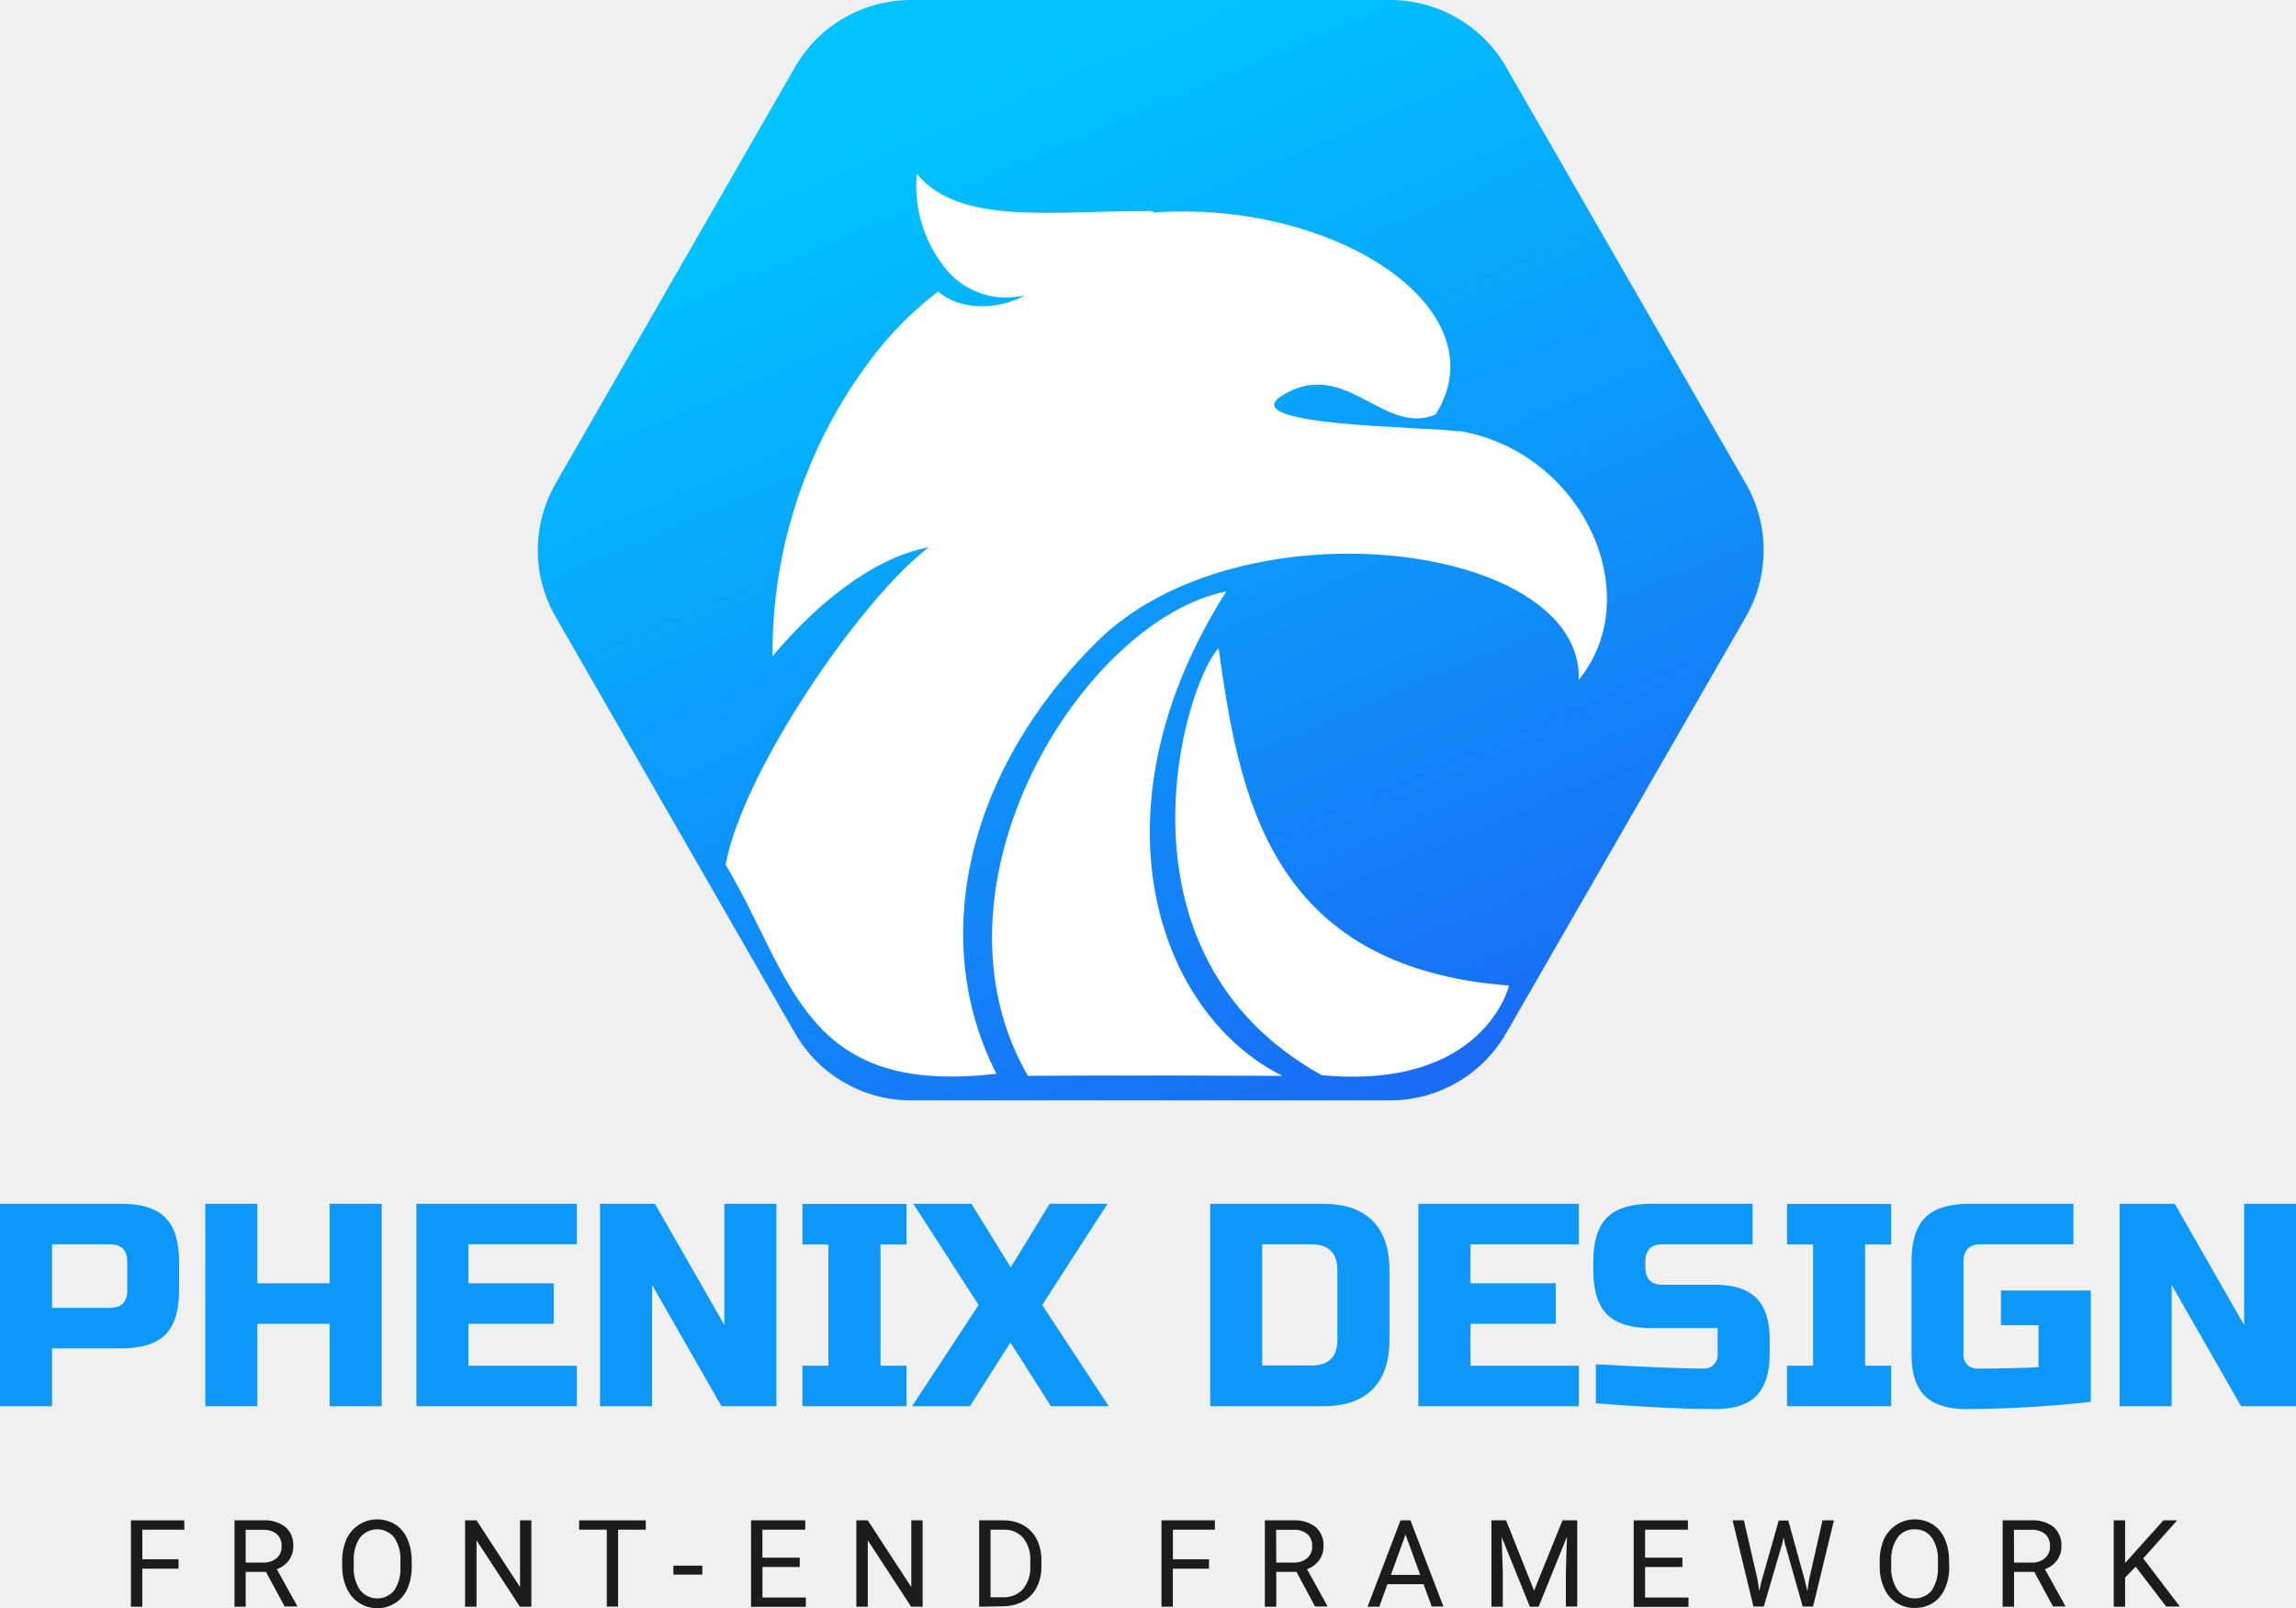
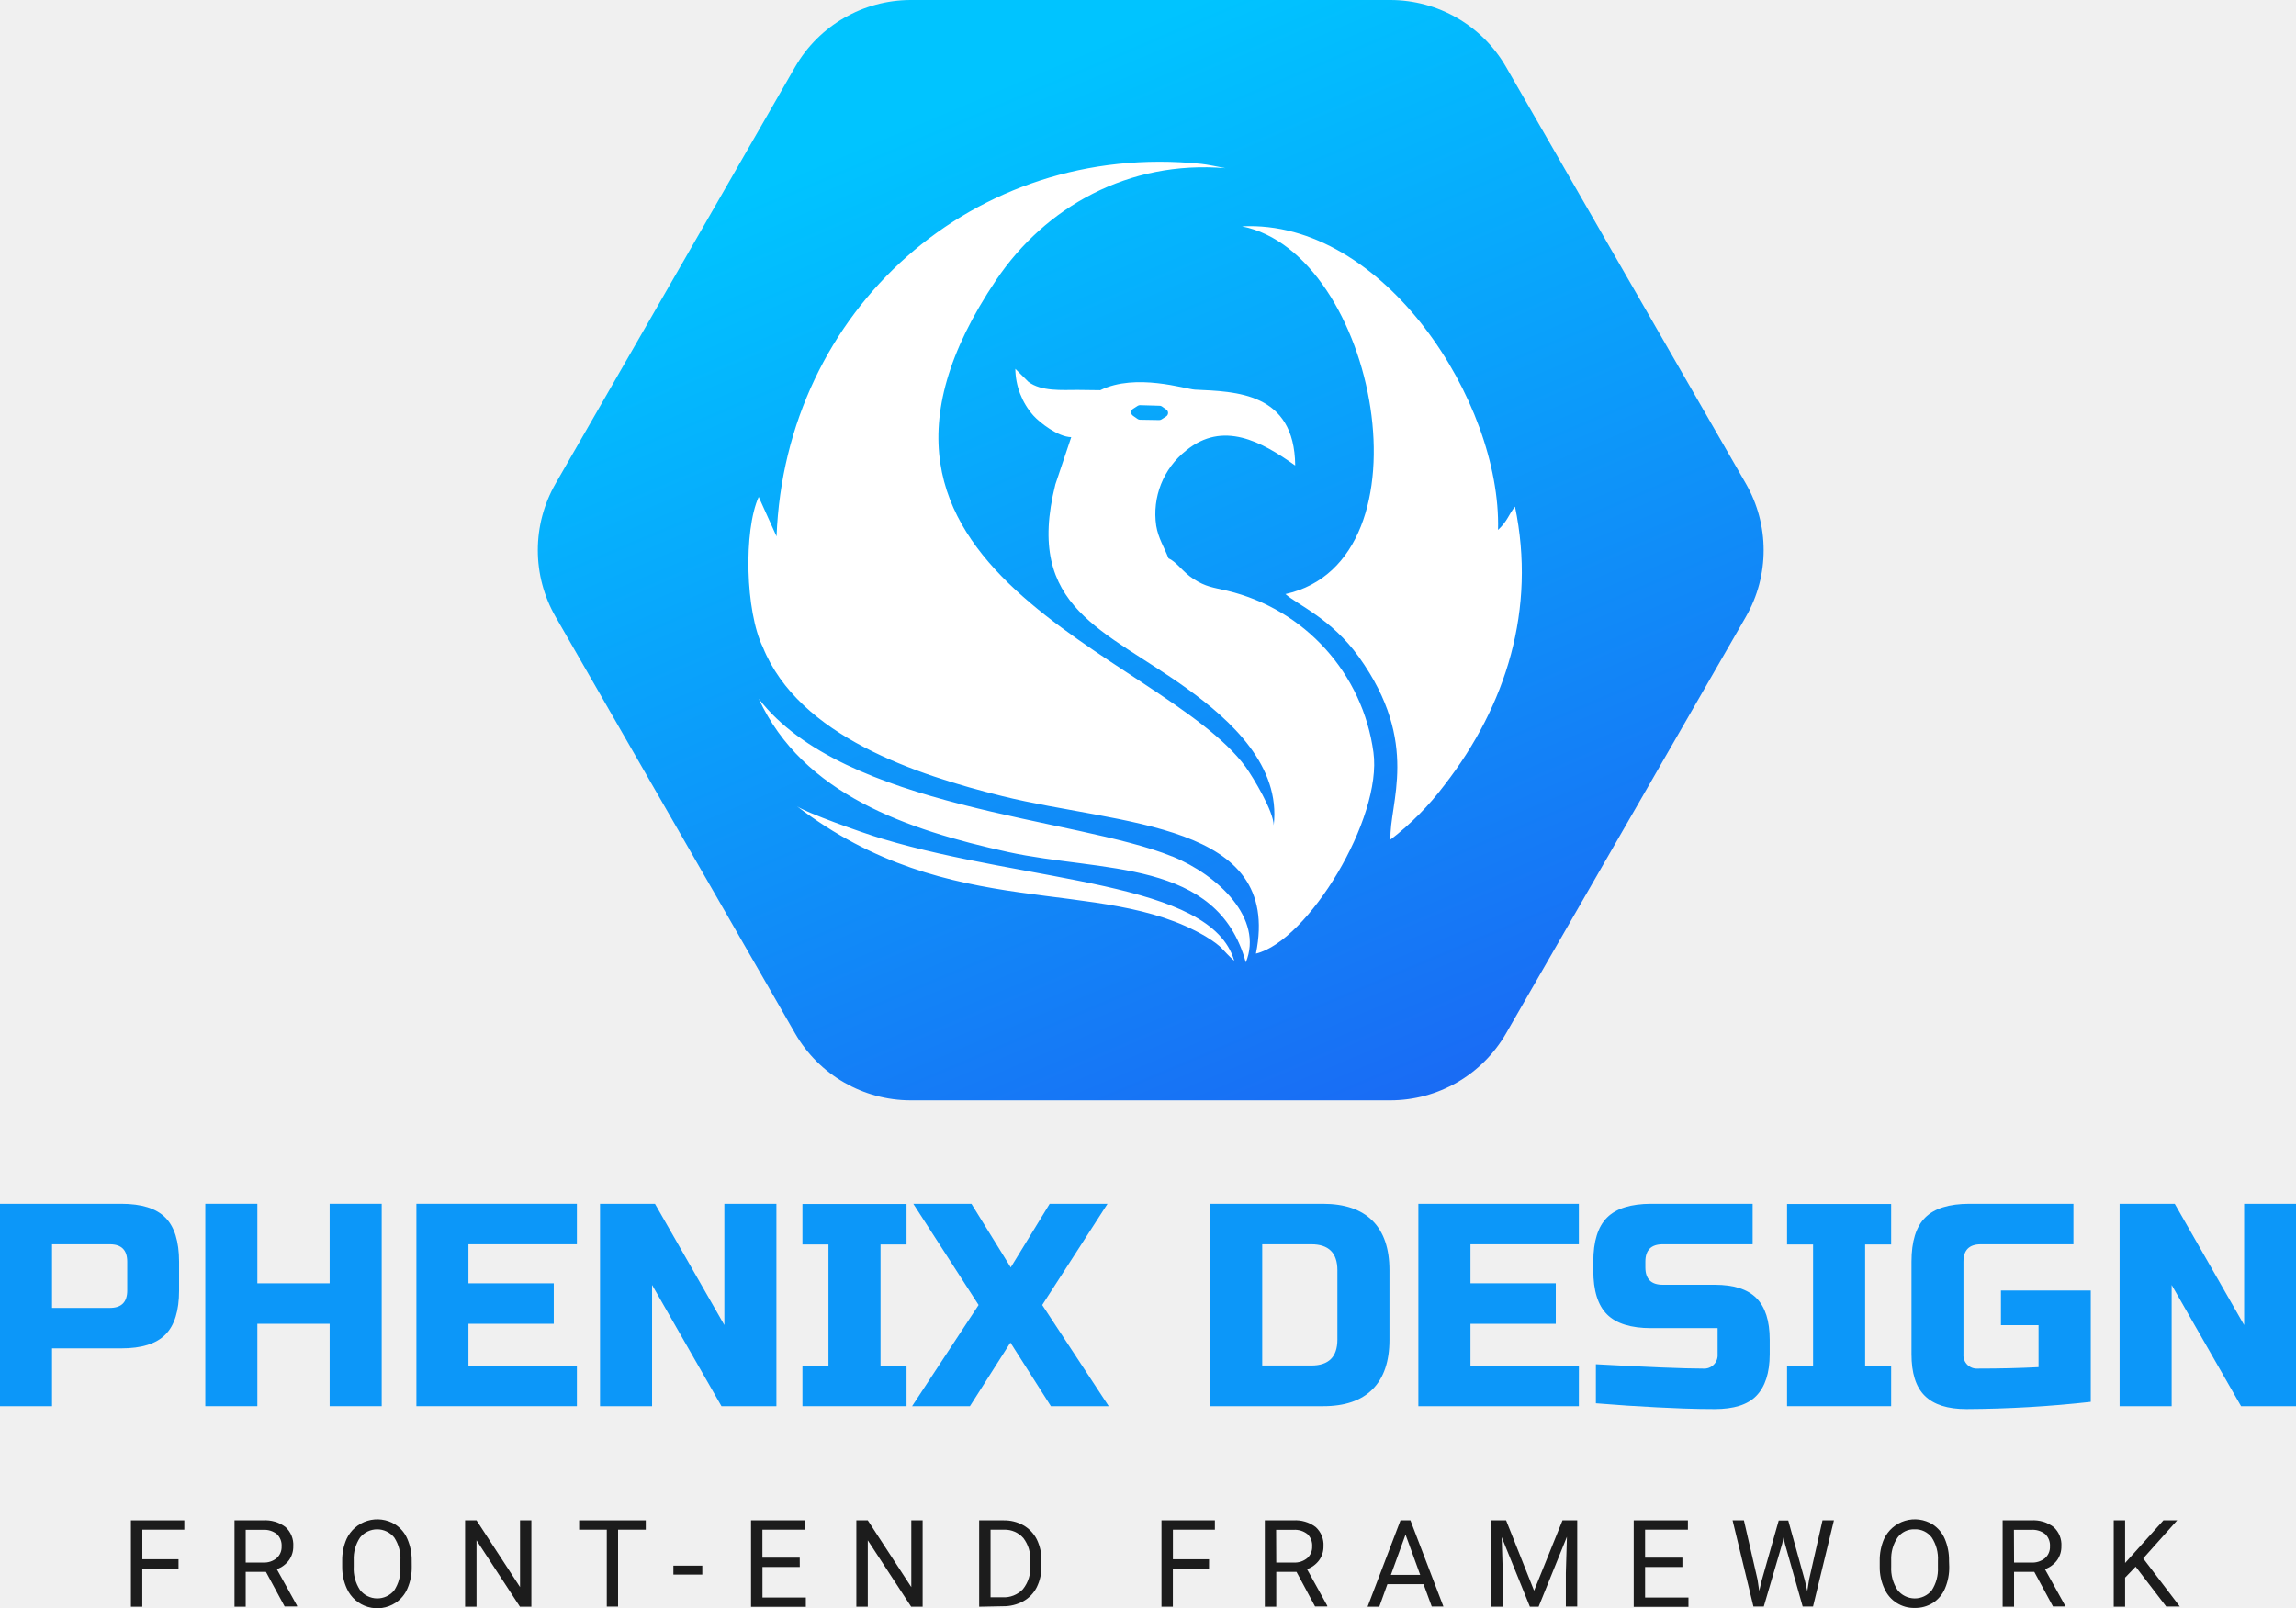
<svg xmlns="http://www.w3.org/2000/svg" viewBox="0 0 492.28 344.78">
  <defs>
-     <style>.cls-1{fill:url(#linear-gradient);}.cls-2{fill:#fff;}.cls-3{fill:#0c97f9;}.cls-4{fill:#1c1c1c;}</style>
+     <style>.cls-1{fill:none;}.cls-2{fill:url(#linear-gradient);}.cls-3{clip-path:url(#clip-path);}.cls-4{fill:#fff;fill-rule:evenodd;}.cls-5{fill:#0c97f9;}.cls-6{fill:#1c1c1c;}</style>
    <linearGradient id="linear-gradient" x1="-44.27" y1="738.28" x2="-43.36" y2="736.35" gradientTransform="matrix(123.63, 0, 0, -111, 5675.28, 81974.36)" gradientUnits="userSpaceOnUse">
      <stop offset="0" stop-color="#00c4ff" />
      <stop offset="1" stop-color="#1a69f4" />
    </linearGradient>
+     <clipPath id="clip-path" transform="translate(-3.72)">
+       <rect class="cls-1" x="164.19" y="34.69" width="165.86" height="171.68" />
+     </clipPath>
  </defs>
  <g id="Layer_2" data-name="Layer 2">
    <g id="Layer_1-2" data-name="Layer 1">
      <g id="logo">
        <g id="phenix">
-           <path id="icon-base" class="cls-1" d="M301.81,0a28.65,28.65,0,0,1,24.8,14.32l51.44,89.38a28.65,28.65,0,0,1,0,28.55l-51.44,89.37a28.65,28.65,0,0,1-24.8,14.32H199a28.6,28.6,0,0,1-24.78-14.32l-51.38-89.37a28.67,28.67,0,0,1,0-28.56l51.38-89.37A28.64,28.64,0,0,1,199,0Z" transform="translate(-3.72)" />
-           <path id="phenix-3" class="cls-2" d="M266.65,126.81c-30.64,6.12-66.16,62.95-42.54,103.88,0,0,20-.18,54.58,0C251.81,217.32,236.82,173.79,266.65,126.81Z" transform="translate(-3.72)" />
-           <path id="phenix-2" class="cls-2" d="M265,139c-7.45,7.85-24.58,65.65,22.11,91.54,34.89,3.25,40.16-19.21,40.16-19.21C275.6,207.39,269.38,170.18,265,139Z" transform="translate(-3.72)" />
-           <path id="phenix-1" class="cls-2" d="M316.31,92.48c-6.2-1-48.53-1-37.6-7.73,13.46-8.24,21.7,8.85,32.82,4.12,14.12-22.45-21.44-46.19-60.8-43.29l.28-.31c-20.46-.25-41.32,3.43-50.72-8a28.06,28.06,0,0,0,6.88,21.16,16.58,16.58,0,0,0,12.34,5.36,20.34,20.34,0,0,0,3.89-.44c-7.32,4-15.41,2.26-18.52-.88-1.19.93-2.38,1.89-3.54,2.9a75.34,75.34,0,0,0-9.6,10,104.44,104.44,0,0,0-22.39,65.34c9.24-10.94,21.16-21,33.53-23.38-14.65,11.13-40,48.25-43.57,68.08,14.55,24.42,16.55,49.68,58.05,44.83-14.65-28.7-6.4-65.11,21.7-92.78,30.76-30.32,104.07-21.17,103.17,8.3,14.91-18.35.65-49.13-25.93-53.4Z" transform="translate(-3.72)" />
+           <path id="icon-base" class="cls-2" d="M301.81,0a28.65,28.65,0,0,1,24.8,14.32l51.44,89.38a28.65,28.65,0,0,1,0,28.55l-51.44,89.37a28.65,28.65,0,0,1-24.8,14.32H199a28.6,28.6,0,0,1-24.78-14.32l-51.38-89.37a28.67,28.67,0,0,1,0-28.56l51.38-89.37A28.64,28.64,0,0,1,199,0Z" transform="translate(-3.72)" />
+           <g class="cls-3">
+             <path class="cls-4" d="M270,48.53c28.83,5.69,41.52,71.73,9.33,78.85,2.63,2.34,9.83,5.26,15.72,13.45,13.35,18.57,6.43,31.56,6.81,39.2a60.78,60.78,0,0,0,11.54-11.67c13.31-17.13,19.71-37.78,15.15-59.73-1.42,1.75-1.51,3-3.64,5C325.64,86.17,300.37,47,270,48.53m-15,135.1c-20.55-8.36-70.28-10.11-88.6-33.8,9.47,20.5,31.83,28.12,53.43,32.86,20.08,4.41,44.88,1.36,51,23.67,3.84-9.35-5.87-18.7-15.79-22.73M268.35,206c-5-17.16-43.86-16.67-75.45-26.14-4.53-1.35-16.55-5.68-18.33-7,33.1,25.39,65,14.62,87.63,27.92,4,2.44,3.43,2.86,6.15,5.23M281.42,99.75c-.17-15.66-12.78-15.78-21.5-16.2-2-.1-12.66-3.64-20.29.12l-4.92-.06c-3.28,0-7.71.36-10.5-1.74l-2.35-2.34c-.11-.11-.29-.31-.45-.45a15.42,15.42,0,0,0,3.85,10c1.39,1.55,5.31,4.61,8.14,4.66L230,103.86c-6.7,26.67,10.69,31.08,28.34,43.87,9.33,6.75,20,16.51,18.47,29.25,0-3-4.4-10.28-6-12.52C252.69,139.75,175.11,122.69,217.33,60c10.53-15.62,28.31-25.68,49.14-23.94-1.86-.36-3.87-.78-5.17-.92-48.75-5-89.23,31.35-91.08,79.88l-3.83-8.48c-3.27,7.27-2.84,24.59.89,32.22,7.75,19.17,33.07,27.41,51.35,31.95C244,177,278.73,176.18,273,204.48c11.17-2.73,27.13-29,25.2-43.14a41.3,41.3,0,0,0-31.34-34.67c-3.17-.74-4.57-.82-7.23-2.52-2.29-1.46-3.63-3.69-5.37-4.42-.88-2.3-2.19-4.29-2.64-7a17.3,17.3,0,0,1,6.39-16.11c7.92-6.5,16.22-1.93,23.37,3.17M252.79,87.12l1,.7a.89.89,0,0,1-.05,1.48l-1,.64a.87.87,0,0,1-.5.13L248.11,90a.93.93,0,0,1-.49-.17l-1-.7a.89.89,0,0,1,.05-1.48l1-.64a.9.9,0,0,1,.51-.13l4.09.12A.93.93,0,0,1,252.79,87.12Z" transform="translate(-3.72)" />
+           </g>
        </g>
        <g id="logo-icon">
-           <path class="cls-3" d="M3.72,258.12h26q6.51,0,9.45,2.95t2.95,9.45v6.2q0,6.51-2.95,9.46t-9.45,2.94H14.88v12.4H3.72ZM31,270.52q0-3.72-3.72-3.72H14.88v13.64h12.4q3.72,0,3.72-3.72Z" transform="translate(-3.72)" />
-           <path class="cls-3" d="M85.56,301.52H74.4V283.85H58.9v17.67H47.74v-43.4H58.9v17.05H74.4V258.12H85.56Z" transform="translate(-3.72)" />
-           <path class="cls-3" d="M127.41,301.52H93v-43.4h34.41v8.68H104.16v8.37h18.29v8.68H104.16v9h23.25Z" transform="translate(-3.72)" />
-           <path class="cls-3" d="M170.19,301.52H158.41l-14.88-26v26H132.37v-43.4h11.78l14.88,26v-26h11.16Z" transform="translate(-3.72)" />
-           <path class="cls-3" d="M198.09,301.52H175.77v-8.68h5.58v-26h-5.58v-8.68h22.32v8.68h-5.58v26h5.58Z" transform="translate(-3.72)" />
-           <path class="cls-3" d="M228.78,258.12h12.4l-14,21.7,14.26,21.7h-12.4l-8.68-13.64-8.68,13.64h-12.4l14.26-21.7-14-21.7H212l8.43,13.64Z" transform="translate(-3.72)" />
-           <path class="cls-3" d="M287.37,258.12q7,0,10.63,3.63t3.63,10.63v14.88q0,7-3.63,10.64t-10.63,3.62H263.19v-43.4Zm3.1,14.26q0-5.58-5.58-5.58H274.35v26h10.54q5.58,0,5.58-5.58Z" transform="translate(-3.72)" />
-           <path class="cls-3" d="M342.24,301.52H307.83v-43.4h34.41v8.68H319v8.37h18.29v8.68H319v9h23.25Z" transform="translate(-3.72)" />
-           <path class="cls-3" d="M345.89,292.53q17,.93,23,.93a2.88,2.88,0,0,0,3.1-3.1v-5.58H357.74q-6.51,0-9.46-2.94t-2.94-9.46v-1.86q0-6.51,2.94-9.45t9.46-2.95H379.5v8.68H360.22q-3.72,0-3.72,3.72v1.24q0,3.72,3.72,3.72h11.16q6.08,0,8.92,2.85c1.9,1.91,2.86,4.88,2.86,8.93v3.1c0,4.05-1,7-2.86,8.93s-4.87,2.85-8.92,2.85q-3.17,0-6.7-.12l-5.7-.25q-6.33-.31-13.09-.87Z" transform="translate(-3.72)" />
-           <path class="cls-3" d="M409.2,301.52H386.88v-8.68h5.58v-26h-5.58v-8.68H409.2v8.68h-5.58v26h5.58Z" transform="translate(-3.72)" />
-           <path class="cls-3" d="M452,300.59a250.79,250.79,0,0,1-26.66,1.55c-4.06,0-7-.95-8.93-2.85s-2.85-4.88-2.85-8.93V270.52q0-6.51,2.94-9.45t9.46-2.95h22.32v8.68H428.42q-3.72,0-3.72,3.72v19.84a2.87,2.87,0,0,0,3.1,3.1q7.13,0,13-.31v-9h-8.06v-7.44H452Z" transform="translate(-3.72)" />
-           <path class="cls-3" d="M496,301.52H484.22l-14.88-26v26H458.18v-43.4H470l14.88,26v-26H496Z" transform="translate(-3.72)" />
-           <path class="cls-4" d="M42,336.36H34.23v8.16H31.79V326H43.24v2h-9v6.34H42Z" transform="translate(-3.72)" />
-           <path class="cls-4" d="M60.74,337.05H56.4v7.47H54V326h6.12a7.22,7.22,0,0,1,4.8,1.42,5.13,5.13,0,0,1,1.68,4.14,5,5,0,0,1-.93,3,5.56,5.56,0,0,1-2.6,1.91l4.35,7.85v.15H64.75Zm-4.34-2h3.74a4.22,4.22,0,0,0,2.89-.94,3.17,3.17,0,0,0,1.07-2.52,3.35,3.35,0,0,0-1-2.63,4.32,4.32,0,0,0-2.95-.93H56.4Z" transform="translate(-3.72)" />
-           <path class="cls-4" d="M92,335.88a11.42,11.42,0,0,1-.92,4.74,6.9,6.9,0,0,1-2.59,3.09,7.15,7.15,0,0,1-10.4-3.07,11,11,0,0,1-1-4.6v-1.33a11.25,11.25,0,0,1,.93-4.71,7.27,7.27,0,0,1,10.41-3.14A6.88,6.88,0,0,1,91.07,330a11.49,11.49,0,0,1,.92,4.74Zm-2.43-1.2a8.27,8.27,0,0,0-1.32-5,4.7,4.7,0,0,0-7.33,0,8.11,8.11,0,0,0-1.36,4.88v1.36a8.28,8.28,0,0,0,1.34,5,4.69,4.69,0,0,0,7.34.1,8.24,8.24,0,0,0,1.33-4.93Z" transform="translate(-3.72)" />
-           <path class="cls-4" d="M117.65,344.52H115.2l-9.31-14.24v14.24h-2.45V326h2.45l9.33,14.31V326h2.43Z" transform="translate(-3.72)" />
-           <path class="cls-4" d="M142.18,328h-5.94v16.49h-2.42V328h-5.93v-2h14.29Z" transform="translate(-3.72)" />
-           <path class="cls-4" d="M154.3,337.63h-6.2v-1.92h6.2Z" transform="translate(-3.72)" />
-           <path class="cls-4" d="M175.2,336h-8v6.55h9.3v2H164.75V326h11.62v2h-9.18v6h8Z" transform="translate(-3.72)" />
-           <path class="cls-4" d="M201.54,344.52h-2.46l-9.3-14.24v14.24h-2.45V326h2.45l9.33,14.31V326h2.43Z" transform="translate(-3.72)" />
-           <path class="cls-4" d="M213.66,344.52V326h5.22a8.43,8.43,0,0,1,4.27,1.06,7.3,7.3,0,0,1,2.86,3,9.93,9.93,0,0,1,1,4.52v1.18a9.81,9.81,0,0,1-1,4.58,7.06,7.06,0,0,1-2.88,3,8.78,8.78,0,0,1-4.36,1.08ZM216.1,328v14.5h2.57a5.57,5.57,0,0,0,4.38-1.75,7.24,7.24,0,0,0,1.57-5V334.7a7.35,7.35,0,0,0-1.48-4.9A5.27,5.27,0,0,0,219,328Z" transform="translate(-3.72)" />
-           <path class="cls-4" d="M262.94,336.36h-7.75v8.16h-2.44V326H264.2v2h-9v6.34h7.75Z" transform="translate(-3.72)" />
-           <path class="cls-4" d="M281.7,337.05h-4.34v7.47h-2.45V326H281a7.22,7.22,0,0,1,4.8,1.42,5.13,5.13,0,0,1,1.69,4.14,5,5,0,0,1-.94,3,5.58,5.58,0,0,1-2.59,1.91l4.34,7.85v.15h-2.62Zm-4.34-2h3.74a4.21,4.21,0,0,0,2.89-.94,3.17,3.17,0,0,0,1.07-2.52,3.35,3.35,0,0,0-1-2.63,4.32,4.32,0,0,0-3-.93h-3.73Z" transform="translate(-3.72)" />
-           <path class="cls-4" d="M308.94,339.69h-7.75l-1.74,4.83h-2.51L304,326h2.13l7.07,18.48h-2.5Zm-7-2h6.28l-3.14-8.64Z" transform="translate(-3.72)" />
-           <path class="cls-4" d="M326.64,326l6,15.08L338.73,326h3.16v18.48h-2.44v-7.2l.23-7.76-6.07,15h-1.87l-6.05-14.93.24,7.73v7.2h-2.44V326Z" transform="translate(-3.72)" />
-           <path class="cls-4" d="M364.44,336h-8v6.55h9.3v2H354V326h11.62v2h-9.18v6h8Z" transform="translate(-3.72)" />
-           <path class="cls-4" d="M380.55,338.7l.36,2.43.52-2.19,3.66-12.9h2.05l3.57,12.9.51,2.23.39-2.49L394.48,326h2.45l-4.48,18.48h-2.22l-3.81-13.47-.29-1.41-.29,1.41-3.95,13.47h-2.22L375.2,326h2.43Z" transform="translate(-3.72)" />
-           <path class="cls-4" d="M421.65,335.88a11.42,11.42,0,0,1-.91,4.74,6.9,6.9,0,0,1-2.59,3.09,7.14,7.14,0,0,1-3.91,1.07,6.91,6.91,0,0,1-6.49-4.14,10.7,10.7,0,0,1-1-4.6v-1.33a11.41,11.41,0,0,1,.92-4.71,7.28,7.28,0,0,1,10.42-3.14,6.88,6.88,0,0,1,2.61,3.11,11.49,11.49,0,0,1,.91,4.74Zm-2.42-1.2a8.27,8.27,0,0,0-1.32-5,4.36,4.36,0,0,0-3.7-1.76,4.3,4.3,0,0,0-3.63,1.76,8.11,8.11,0,0,0-1.37,4.88v1.36a8.35,8.35,0,0,0,1.34,5,4.7,4.7,0,0,0,7.35.1,8.31,8.31,0,0,0,1.33-4.93Z" transform="translate(-3.72)" />
-           <path class="cls-4" d="M439.89,337.05h-4.34v7.47H433.1V326h6.12a7.22,7.22,0,0,1,4.8,1.42,5.13,5.13,0,0,1,1.68,4.14,5,5,0,0,1-.93,3,5.56,5.56,0,0,1-2.6,1.91l4.35,7.85v.15H443.9Zm-4.34-2h3.74a4.21,4.21,0,0,0,2.89-.94,3.17,3.17,0,0,0,1.07-2.52,3.35,3.35,0,0,0-1-2.63,4.32,4.32,0,0,0-3-.93h-3.73Z" transform="translate(-3.72)" />
-           <path class="cls-4" d="M461.62,335.93l-2.26,2.35v6.24h-2.44V326h2.44v9.14l8.21-9.14h2.95l-7.28,8.16,7.85,10.32h-2.92Z" transform="translate(-3.72)" />
+           <path class="cls-5" d="M3.72,258.12h26q6.51,0,9.45,2.95t2.95,9.45v6.2q0,6.51-2.95,9.46t-9.45,2.94H14.88v12.4H3.72ZM31,270.52q0-3.72-3.72-3.72H14.88v13.64h12.4q3.72,0,3.72-3.72Z" transform="translate(-3.72)" />
+           <path class="cls-5" d="M85.56,301.52H74.4V283.85H58.9v17.67H47.74v-43.4H58.9v17.05H74.4V258.12H85.56Z" transform="translate(-3.72)" />
+           <path class="cls-5" d="M127.41,301.52H93v-43.4h34.41v8.68H104.16v8.37h18.29v8.68H104.16v9h23.25Z" transform="translate(-3.72)" />
+           <path class="cls-5" d="M170.19,301.52H158.41l-14.88-26v26H132.37v-43.4h11.78l14.88,26v-26h11.16Z" transform="translate(-3.72)" />
+           <path class="cls-5" d="M198.09,301.52H175.77v-8.68h5.58v-26h-5.58v-8.68h22.32v8.68h-5.58v26h5.58Z" transform="translate(-3.72)" />
+           <path class="cls-5" d="M228.78,258.12h12.4l-14,21.7,14.26,21.7h-12.4l-8.68-13.64-8.68,13.64h-12.4l14.26-21.7-14-21.7H212l8.43,13.64Z" transform="translate(-3.72)" />
+           <path class="cls-5" d="M287.37,258.12q7,0,10.63,3.63t3.63,10.63v14.88q0,7-3.63,10.64t-10.63,3.62H263.19v-43.4Zm3.1,14.26q0-5.58-5.58-5.58H274.35v26h10.54q5.58,0,5.58-5.58Z" transform="translate(-3.72)" />
+           <path class="cls-5" d="M342.24,301.52H307.83v-43.4h34.41v8.68H319v8.37h18.29v8.68H319v9h23.25Z" transform="translate(-3.72)" />
+           <path class="cls-5" d="M345.89,292.53q17,.93,23,.93a2.88,2.88,0,0,0,3.1-3.1v-5.58H357.74q-6.51,0-9.46-2.94t-2.94-9.46v-1.86q0-6.51,2.94-9.45t9.46-2.95H379.5v8.68H360.22q-3.72,0-3.72,3.72v1.24q0,3.72,3.72,3.72h11.16q6.08,0,8.92,2.85c1.9,1.91,2.86,4.88,2.86,8.93v3.1c0,4.05-1,7-2.86,8.93s-4.87,2.85-8.92,2.85q-3.17,0-6.7-.12l-5.7-.25q-6.33-.31-13.09-.87Z" transform="translate(-3.72)" />
+           <path class="cls-5" d="M409.2,301.52H386.88v-8.68h5.58v-26h-5.58v-8.68H409.2v8.68h-5.58v26h5.58Z" transform="translate(-3.72)" />
+           <path class="cls-5" d="M452,300.59a250.79,250.79,0,0,1-26.66,1.55c-4.06,0-7-.95-8.93-2.85s-2.85-4.88-2.85-8.93V270.52q0-6.51,2.94-9.45t9.46-2.95h22.32v8.68H428.42q-3.72,0-3.72,3.72v19.84a2.87,2.87,0,0,0,3.1,3.1q7.13,0,13-.31v-9h-8.06v-7.44H452Z" transform="translate(-3.72)" />
+           <path class="cls-5" d="M496,301.52H484.22l-14.88-26v26H458.18v-43.4H470l14.88,26v-26H496Z" transform="translate(-3.72)" />
+           <path class="cls-6" d="M42,336.36H34.23v8.16H31.79V326H43.24v2h-9v6.34H42Z" transform="translate(-3.72)" />
+           <path class="cls-6" d="M60.74,337.05H56.4v7.47H54V326h6.12a7.22,7.22,0,0,1,4.8,1.42,5.13,5.13,0,0,1,1.68,4.14,5,5,0,0,1-.93,3,5.56,5.56,0,0,1-2.6,1.91l4.35,7.85v.15H64.75Zm-4.34-2h3.74a4.22,4.22,0,0,0,2.89-.94,3.17,3.17,0,0,0,1.07-2.52,3.35,3.35,0,0,0-1-2.63,4.32,4.32,0,0,0-2.95-.93H56.4Z" transform="translate(-3.72)" />
+           <path class="cls-6" d="M92,335.88a11.42,11.42,0,0,1-.92,4.74,6.9,6.9,0,0,1-2.59,3.09,7.15,7.15,0,0,1-10.4-3.07,11,11,0,0,1-1-4.6v-1.33a11.25,11.25,0,0,1,.93-4.71,7.27,7.27,0,0,1,10.41-3.14A6.88,6.88,0,0,1,91.07,330a11.49,11.49,0,0,1,.92,4.74Zm-2.43-1.2a8.27,8.27,0,0,0-1.32-5,4.7,4.7,0,0,0-7.33,0,8.11,8.11,0,0,0-1.36,4.88v1.36a8.28,8.28,0,0,0,1.34,5,4.69,4.69,0,0,0,7.34.1,8.24,8.24,0,0,0,1.33-4.93Z" transform="translate(-3.72)" />
+           <path class="cls-6" d="M117.65,344.52H115.2l-9.31-14.24v14.24h-2.45V326h2.45l9.33,14.31V326h2.43Z" transform="translate(-3.72)" />
+           <path class="cls-6" d="M142.18,328h-5.94v16.49h-2.42V328h-5.93v-2h14.29Z" transform="translate(-3.72)" />
+           <path class="cls-6" d="M154.3,337.63h-6.2v-1.92h6.2Z" transform="translate(-3.72)" />
+           <path class="cls-6" d="M175.2,336h-8v6.55h9.3v2H164.75V326h11.62v2h-9.18v6h8Z" transform="translate(-3.72)" />
+           <path class="cls-6" d="M201.54,344.52h-2.46l-9.3-14.24v14.24h-2.45V326h2.45l9.33,14.31V326h2.43Z" transform="translate(-3.72)" />
+           <path class="cls-6" d="M213.66,344.52V326h5.22a8.43,8.43,0,0,1,4.27,1.06,7.3,7.3,0,0,1,2.86,3,9.93,9.93,0,0,1,1,4.52v1.18a9.81,9.81,0,0,1-1,4.58,7.06,7.06,0,0,1-2.88,3,8.78,8.78,0,0,1-4.36,1.08ZM216.1,328v14.5h2.57a5.57,5.57,0,0,0,4.38-1.75,7.24,7.24,0,0,0,1.57-5V334.7a7.35,7.35,0,0,0-1.48-4.9A5.27,5.27,0,0,0,219,328Z" transform="translate(-3.72)" />
+           <path class="cls-6" d="M262.94,336.36h-7.75v8.16h-2.44V326H264.2v2h-9v6.34h7.75Z" transform="translate(-3.72)" />
+           <path class="cls-6" d="M281.7,337.05h-4.34v7.47h-2.45V326H281a7.22,7.22,0,0,1,4.8,1.42,5.13,5.13,0,0,1,1.69,4.14,5,5,0,0,1-.94,3,5.58,5.58,0,0,1-2.59,1.91l4.34,7.85v.15h-2.62Zm-4.34-2h3.74a4.21,4.21,0,0,0,2.89-.94,3.17,3.17,0,0,0,1.07-2.52,3.35,3.35,0,0,0-1-2.63,4.32,4.32,0,0,0-3-.93h-3.73Z" transform="translate(-3.72)" />
+           <path class="cls-6" d="M308.94,339.69h-7.75l-1.74,4.83h-2.51L304,326h2.13l7.07,18.48h-2.5Zm-7-2h6.28l-3.14-8.64Z" transform="translate(-3.72)" />
+           <path class="cls-6" d="M326.64,326l6,15.08L338.73,326h3.16v18.48h-2.44v-7.2l.23-7.76-6.07,15h-1.87l-6.05-14.93.24,7.73v7.2h-2.44V326Z" transform="translate(-3.72)" />
+           <path class="cls-6" d="M364.44,336h-8v6.55h9.3v2H354V326h11.62v2h-9.18v6h8Z" transform="translate(-3.72)" />
+           <path class="cls-6" d="M380.55,338.7l.36,2.43.52-2.19,3.66-12.9h2.05l3.57,12.9.51,2.23.39-2.49L394.48,326h2.45l-4.48,18.48h-2.22l-3.81-13.47-.29-1.41-.29,1.41-3.95,13.47h-2.22L375.2,326h2.43Z" transform="translate(-3.72)" />
+           <path class="cls-6" d="M421.65,335.88a11.42,11.42,0,0,1-.91,4.74,6.9,6.9,0,0,1-2.59,3.09,7.14,7.14,0,0,1-3.91,1.07,6.91,6.91,0,0,1-6.49-4.14,10.7,10.7,0,0,1-1-4.6v-1.33a11.41,11.41,0,0,1,.92-4.71,7.28,7.28,0,0,1,10.42-3.14,6.88,6.88,0,0,1,2.61,3.11,11.49,11.49,0,0,1,.91,4.74Zm-2.42-1.2a8.27,8.27,0,0,0-1.32-5,4.36,4.36,0,0,0-3.7-1.76,4.3,4.3,0,0,0-3.63,1.76,8.11,8.11,0,0,0-1.37,4.88v1.36a8.35,8.35,0,0,0,1.34,5,4.7,4.7,0,0,0,7.35.1,8.31,8.31,0,0,0,1.33-4.93Z" transform="translate(-3.72)" />
+           <path class="cls-6" d="M439.89,337.05h-4.34v7.47H433.1V326h6.12a7.22,7.22,0,0,1,4.8,1.42,5.13,5.13,0,0,1,1.68,4.14,5,5,0,0,1-.93,3,5.56,5.56,0,0,1-2.6,1.91l4.35,7.85v.15H443.9Zm-4.34-2h3.74a4.21,4.21,0,0,0,2.89-.94,3.17,3.17,0,0,0,1.07-2.52,3.35,3.35,0,0,0-1-2.63,4.32,4.32,0,0,0-3-.93h-3.73Z" transform="translate(-3.72)" />
+           <path class="cls-6" d="M461.62,335.93l-2.26,2.35v6.24h-2.44V326h2.44v9.14l8.21-9.14h2.95l-7.28,8.16,7.85,10.32h-2.92Z" transform="translate(-3.72)" />
        </g>
      </g>
    </g>
  </g>
</svg>
